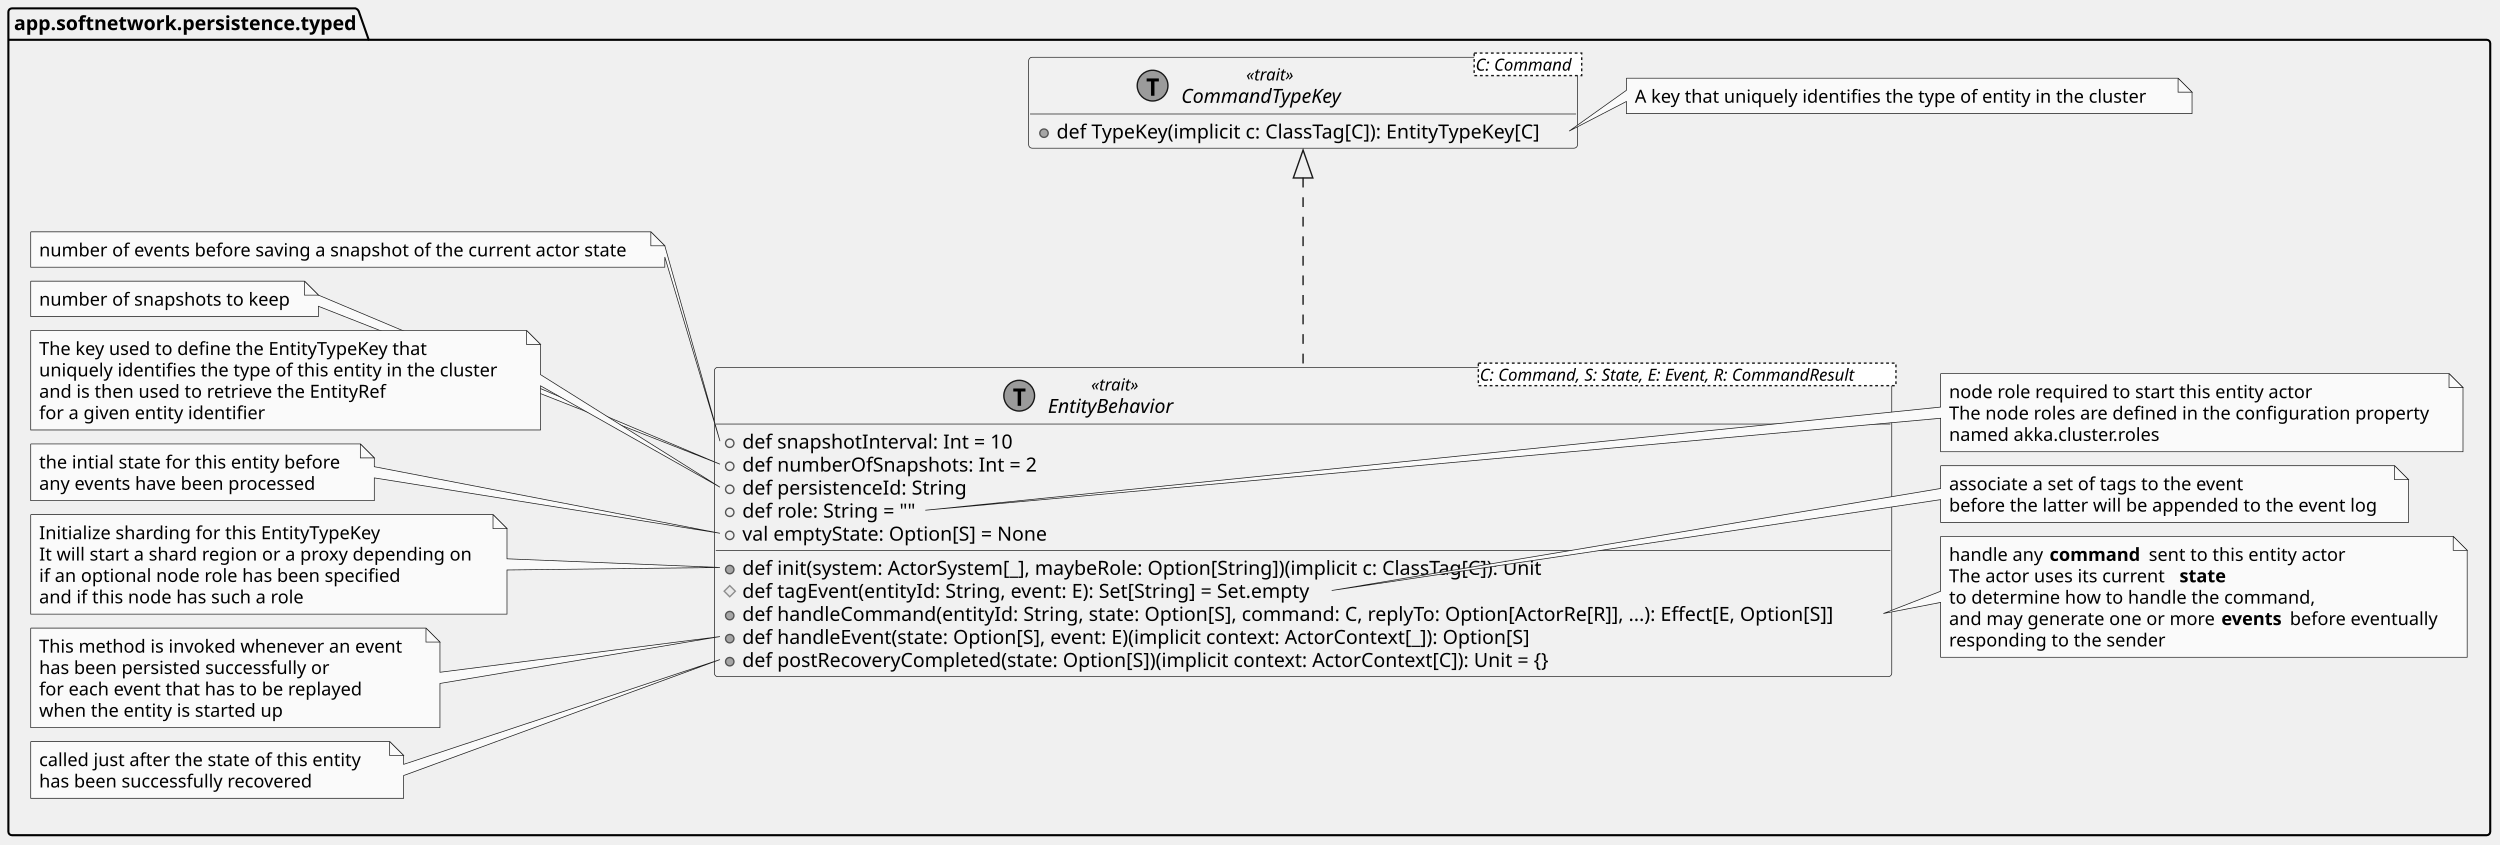
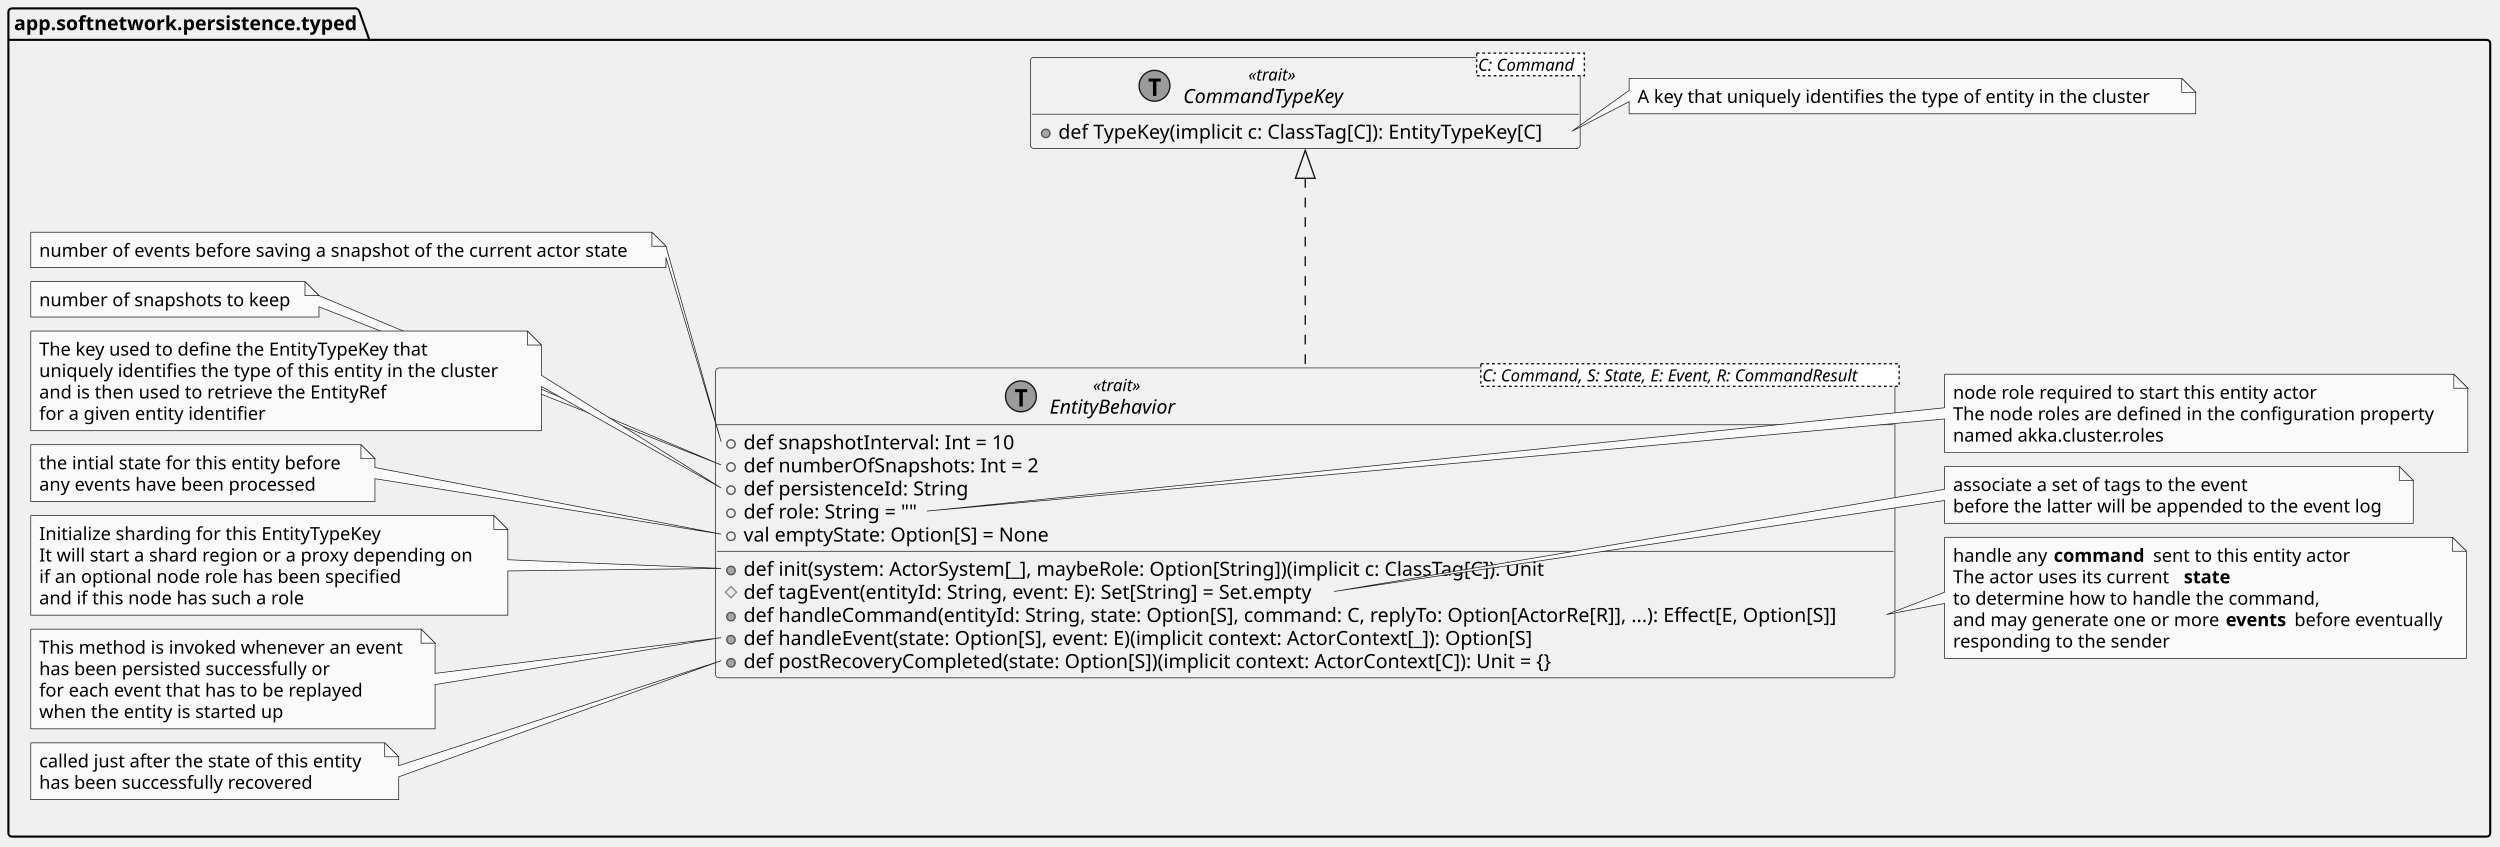
- <svg xmlns="http://www.w3.org/2000/svg" contentStyleType="text/css" height="605px" preserveAspectRatio="none" style="width:1790px;height:605px;background:#FFFFFF;" version="1.1" viewBox="0 0 1790 605" width="1790px" zoomAndPan="magnify">
+ <svg xmlns="http://www.w3.org/2000/svg" contentStyleType="text/css" height="605px" preserveAspectRatio="none" style="width:1787px;height:605px;background:#FFFFFF;" version="1.1" viewBox="0 0 1787 605" width="1787px" zoomAndPan="magnify">
  <defs />
  <g>
    <g id="cluster_app.softnetwork.persistence.typed">
-       <path d="M8.5,6 L254.5,6 A3.75,3.75 0 0 1 257,8.5 L264,28.488 L1780.5,28.488 A2.5,2.5 0 0 1 1783,30.988 L1783,595.5 A2.5,2.5 0 0 1 1780.5,598 L8.5,598 A2.5,2.5 0 0 1 6,595.5 L6,8.5 A2.5,2.5 0 0 1 8.5,6 " fill="none" style="stroke:#000000;stroke-width:1.5;" />
+       <path d="M8.5,6 L254.5,6 A3.75,3.75 0 0 1 257,8.5 L264,28.488 L1777.5,28.488 A2.5,2.5 0 0 1 1780,30.988 L1780,595.5 A2.5,2.5 0 0 1 1777.5,598 L8.5,598 A2.5,2.5 0 0 1 6,595.5 L6,8.5 A2.5,2.5 0 0 1 8.5,6 " fill="none" style="stroke:#000000;stroke-width:1.5;" />
      <line style="stroke:#000000;stroke-width:1.5;" x1="6" x2="264" y1="28.488" y2="28.488" />
      <text fill="#000000" font-family="sans-serif" font-size="14" font-weight="bold" lengthAdjust="spacing" textLength="245" x="10" y="21.535">app.softnetwork.persistence.typed</text>
    </g>
    <g id="elem_CommandTypeKey">
      <rect codeLine="7" fill="#F1F1F1" height="65.109" id="CommandTypeKey" rx="2.5" ry="2.5" style="stroke:#181818;stroke-width:0.5;" width="393" x="736.5" y="41" />
      <ellipse cx="825.25" cy="61.31" fill="#9B9B9B" rx="11" ry="11" style="stroke:#181818;stroke-width:1.0;" />
      <path d="M826.592,68.561 L824.143,68.561 L824.143,58.309 L820.997,58.309 L820.997,56.167 L829.738,56.167 L829.738,58.309 L826.592,58.309 Z " fill="#000000" />
      <text fill="#000000" font-family="sans-serif" font-size="12" font-style="italic" lengthAdjust="spacing" textLength="35" x="892.25" y="57.602">«trait»</text>
      <text fill="#000000" font-family="sans-serif" font-size="14" font-style="italic" lengthAdjust="spacing" textLength="128" x="845.75" y="73.668">CommandTypeKey</text>
      <rect fill="#FFFFFF" height="16.133" style="stroke:#181818;stroke-width:1.0;stroke-dasharray:2.0,2.0;" width="77" x="1055.5" y="38" />
      <text fill="#000000" font-family="sans-serif" font-size="12" font-style="italic" lengthAdjust="spacing" textLength="75" x="1056.5" y="50.602">C: Command</text>
      <line style="stroke:#181818;stroke-width:0.5;" x1="737.5" x2="1128.5" y1="81.621" y2="81.621" />
      <ellipse cx="747.5" cy="95.365" fill="#A6A6A6" rx="3" ry="3" style="stroke:#545454;stroke-width:1.0;" />
      <text fill="#000000" font-family="sans-serif" font-size="14" lengthAdjust="spacing" textLength="367" x="756.5" y="99.156">def TypeKey(implicit c: ClassTag[C]): EntityTypeKey[C]</text>
    </g>
    <path d="M1164.5,56 L1164.5,64.655 L1123.5,93.865 L1164.5,72.655 L1164.5,81.311 A0,0 0 0 0 1164.5,81.311 L1569.5,81.311 A0,0 0 0 0 1569.5,81.311 L1569.5,66 L1559.5,56 L1164.5,56 A0,0 0 0 0 1164.5,56 " fill="#FAFAFA" style="stroke:#181818;stroke-width:0.5;" />
    <path d="M1559.5,56 L1559.5,66 L1569.5,66 L1559.5,56 " fill="#FAFAFA" style="stroke:#181818;stroke-width:0.5;" />
    <text fill="#000000" font-family="sans-serif" font-size="13" lengthAdjust="spacing" textLength="384" x="1170.5" y="73.568">A key that uniquely identifies the type of entity in the cluster</text>
    <g id="elem_EntityBehavior">
      <rect codeLine="13" fill="#F1F1F1" height="221.504" id="EntityBehavior" rx="2.5" ry="2.5" style="stroke:#181818;stroke-width:0.5;" width="843" x="511.5" y="263" />
      <ellipse cx="729.75" cy="283.31" fill="#9B9B9B" rx="11" ry="11" style="stroke:#181818;stroke-width:1.0;" />
      <path d="M731.092,290.56 L728.643,290.56 L728.643,280.309 L725.497,280.309 L725.497,278.168 L734.238,278.168 L734.238,280.309 L731.092,280.309 Z " fill="#000000" />
      <text fill="#000000" font-family="sans-serif" font-size="12" font-style="italic" lengthAdjust="spacing" textLength="35" x="781.25" y="279.602">«trait»</text>
      <text fill="#000000" font-family="sans-serif" font-size="14" font-style="italic" lengthAdjust="spacing" textLength="97" x="750.25" y="295.668">EntityBehavior</text>
      <rect fill="#FFFFFF" height="16.133" style="stroke:#181818;stroke-width:1.0;stroke-dasharray:2.0,2.0;" width="299" x="1058.5" y="260" />
      <text fill="#000000" font-family="sans-serif" font-size="12" font-style="italic" lengthAdjust="spacing" textLength="297" x="1059.5" y="272.602">C: Command, S: State, E: Event, R: CommandResult</text>
      <line style="stroke:#181818;stroke-width:0.5;" x1="512.5" x2="1353.5" y1="303.621" y2="303.621" />
      <ellipse cx="522.5" cy="317.365" fill="none" rx="3" ry="3" style="stroke:#545454;stroke-width:1.0;" />
      <text fill="#000000" font-family="sans-serif" font-size="14" lengthAdjust="spacing" textLength="203" x="531.5" y="321.156">def snapshotInterval: Int = 10</text>
      <ellipse cx="522.5" cy="333.853" fill="none" rx="3" ry="3" style="stroke:#545454;stroke-width:1.0;" />
      <text fill="#000000" font-family="sans-serif" font-size="14" lengthAdjust="spacing" textLength="221" x="531.5" y="337.644">def numberOfSnapshots: Int = 2</text>
      <ellipse cx="522.5" cy="350.342" fill="none" rx="3" ry="3" style="stroke:#545454;stroke-width:1.0;" />
      <text fill="#000000" font-family="sans-serif" font-size="14" lengthAdjust="spacing" textLength="166" x="531.5" y="354.133">def persistenceId: String</text>
      <ellipse cx="522.5" cy="366.83" fill="none" rx="3" ry="3" style="stroke:#545454;stroke-width:1.0;" />
      <text fill="#000000" font-family="sans-serif" font-size="14" lengthAdjust="spacing" textLength="131" x="531.5" y="370.621">def role: String = ""</text>
      <ellipse cx="522.5" cy="383.318" fill="none" rx="3" ry="3" style="stroke:#545454;stroke-width:1.0;" />
      <text fill="#000000" font-family="sans-serif" font-size="14" lengthAdjust="spacing" textLength="227" x="531.5" y="387.109">val emptyState: Option[S] = None</text>
      <line style="stroke:#181818;stroke-width:0.5;" x1="512.5" x2="1353.5" y1="394.062" y2="394.062" />
      <ellipse cx="522.5" cy="407.807" fill="#A6A6A6" rx="3" ry="3" style="stroke:#545454;stroke-width:1.0;" />
      <text fill="#000000" font-family="sans-serif" font-size="14" lengthAdjust="spacing" textLength="601" x="531.5" y="411.598">def init(system: ActorSystem[_], maybeRole: Option[String])(implicit c: ClassTag[C]): Unit</text>
      <polygon fill="#E9E9E9" points="522.5,419.295,526.5,423.295,522.5,427.295,518.5,423.295" style="stroke:#8C8C8C;stroke-width:1.0;" />
      <text fill="#000000" font-family="sans-serif" font-size="14" lengthAdjust="spacing" textLength="422" x="531.5" y="428.086">def tagEvent(entityId: String, event: E): Set[String] = Set.empty</text>
      <ellipse cx="522.5" cy="440.783" fill="#A6A6A6" rx="3" ry="3" style="stroke:#545454;stroke-width:1.0;" />
      <text fill="#000000" font-family="sans-serif" font-size="14" lengthAdjust="spacing" textLength="817" x="531.5" y="444.574">def handleCommand(entityId: String, state: Option[S], command: C, replyTo: Option[ActorRe[R]], ...): Effect[E, Option[S]]</text>
      <ellipse cx="522.5" cy="457.272" fill="#A6A6A6" rx="3" ry="3" style="stroke:#545454;stroke-width:1.0;" />
      <text fill="#000000" font-family="sans-serif" font-size="14" lengthAdjust="spacing" textLength="593" x="531.5" y="461.062">def handleEvent(state: Option[S], event: E)(implicit context: ActorContext[_]): Option[S]</text>
      <ellipse cx="522.5" cy="473.76" fill="#A6A6A6" rx="3" ry="3" style="stroke:#545454;stroke-width:1.0;" />
      <text fill="#000000" font-family="sans-serif" font-size="14" lengthAdjust="spacing" textLength="609" x="531.5" y="477.551">def postRecoveryCompleted(state: Option[S])(implicit context: ActorContext[C]): Unit = {}</text>
    </g>
    <path d="M22,166 L22,191.31 A0,0 0 0 0 22,191.31 L476,191.31 A0,0 0 0 0 476,191.31 L476,184 L515.5,315.865 L476,176 L476,176 L466,166 L22,166 A0,0 0 0 0 22,166 " fill="#FAFAFA" style="stroke:#181818;stroke-width:0.5;" />
    <path d="M466,166 L466,176 L476,176 L466,166 " fill="#FAFAFA" style="stroke:#181818;stroke-width:0.5;" />
    <text fill="#000000" font-family="sans-serif" font-size="13" lengthAdjust="spacing" textLength="433" x="28" y="183.568">number of events before saving a snapshot of the current actor state</text>
    <path d="M22,201.31 L22,226.621 A0,0 0 0 0 22,226.621 L228,226.621 A0,0 0 0 0 228,226.621 L228,219.31 L515.5,332.353 L228,211.31 L228,211.31 L218,201.31 L22,201.31 A0,0 0 0 0 22,201.31 " fill="#FAFAFA" style="stroke:#181818;stroke-width:0.5;" />
    <path d="M218,201.31 L218,211.31 L228,211.31 L218,201.31 " fill="#FAFAFA" style="stroke:#181818;stroke-width:0.5;" />
    <text fill="#000000" font-family="sans-serif" font-size="13" lengthAdjust="spacing" textLength="185" x="28" y="218.879">number of snapshots to keep</text>
    <path d="M22,236.621 L22,307.863 A0,0 0 0 0 22,307.863 L387,307.863 A0,0 0 0 0 387,307.863 L387,276.242 L515.5,348.842 L387,268.242 L387,246.621 L377,236.621 L22,236.621 A0,0 0 0 0 22,236.621 " fill="#FAFAFA" style="stroke:#181818;stroke-width:0.5;" />
    <path d="M377,236.621 L377,246.621 L387,246.621 L377,236.621 " fill="#FAFAFA" style="stroke:#181818;stroke-width:0.5;" />
    <text fill="#000000" font-family="sans-serif" font-size="13" lengthAdjust="spacing" textLength="288" x="28" y="254.19">The key used to define the EntityTypeKey that</text>
    <text fill="#000000" font-family="sans-serif" font-size="13" lengthAdjust="spacing" textLength="344" x="28" y="269.5">uniquely identifies the type of this entity in the cluster</text>
    <text fill="#000000" font-family="sans-serif" font-size="13" lengthAdjust="spacing" textLength="256" x="28" y="284.81">and is then used to retrieve the EntityRef</text>
    <text fill="#000000" font-family="sans-serif" font-size="13" lengthAdjust="spacing" textLength="168" x="28" y="300.121">for a given entity identifier</text>
    <path d="M22,317.863 L22,358.484 A0,0 0 0 0 22,358.484 L268,358.484 A0,0 0 0 0 268,358.484 L268,342.174 L515.5,381.818 L268,334.174 L268,327.863 L258,317.863 L22,317.863 A0,0 0 0 0 22,317.863 " fill="#FAFAFA" style="stroke:#181818;stroke-width:0.5;" />
    <path d="M258,317.863 L258,327.863 L268,327.863 L258,317.863 " fill="#FAFAFA" style="stroke:#181818;stroke-width:0.5;" />
    <text fill="#000000" font-family="sans-serif" font-size="13" lengthAdjust="spacing" textLength="225" x="28" y="335.432">the intial state for this entity before</text>
    <text fill="#000000" font-family="sans-serif" font-size="13" lengthAdjust="spacing" textLength="202" x="28" y="350.742">any events have been processed</text>
    <path d="M22,368.484 L22,439.727 A0,0 0 0 0 22,439.727 L363,439.727 A0,0 0 0 0 363,439.727 L363,408.106 L515.5,406.307 L363,400.106 L363,378.484 L353,368.484 L22,368.484 A0,0 0 0 0 22,368.484 " fill="#FAFAFA" style="stroke:#181818;stroke-width:0.5;" />
    <path d="M353,368.484 L353,378.484 L363,378.484 L353,368.484 " fill="#FAFAFA" style="stroke:#181818;stroke-width:0.5;" />
    <text fill="#000000" font-family="sans-serif" font-size="13" lengthAdjust="spacing" textLength="255" x="28" y="386.053">Initialize sharding for this EntityTypeKey</text>
    <text fill="#000000" font-family="sans-serif" font-size="13" lengthAdjust="spacing" textLength="320" x="28" y="401.363">It will start a shard region or a proxy depending on</text>
    <text fill="#000000" font-family="sans-serif" font-size="13" lengthAdjust="spacing" textLength="268" x="28" y="416.674">if an optional node role has been specified</text>
    <text fill="#000000" font-family="sans-serif" font-size="13" lengthAdjust="spacing" textLength="198" x="28" y="431.984">and if this node has such a role</text>
-     <path d="M22,449.727 L22,520.969 A0,0 0 0 0 22,520.969 L315,520.969 A0,0 0 0 0 315,520.969 L315,489.348 L515.5,455.772 L315,481.348 L315,459.727 L305,449.727 L22,449.727 A0,0 0 0 0 22,449.727 " fill="#FAFAFA" style="stroke:#181818;stroke-width:0.5;" />
-     <path d="M305,449.727 L305,459.727 L315,459.727 L305,449.727 " fill="#FAFAFA" style="stroke:#181818;stroke-width:0.5;" />
+     <path d="M22,449.727 L22,520.969 A0,0 0 0 0 22,520.969 L311,520.969 A0,0 0 0 0 311,520.969 L311,489.348 L515.5,455.772 L311,481.348 L311,459.727 L301,449.727 L22,449.727 A0,0 0 0 0 22,449.727 " fill="#FAFAFA" style="stroke:#181818;stroke-width:0.5;" />
+     <path d="M301,449.727 L301,459.727 L311,459.727 L301,449.727 " fill="#FAFAFA" style="stroke:#181818;stroke-width:0.5;" />
    <text fill="#000000" font-family="sans-serif" font-size="13" lengthAdjust="spacing" textLength="268" x="28" y="467.295">This method is invoked whenever an event</text>
    <text fill="#000000" font-family="sans-serif" font-size="13" lengthAdjust="spacing" textLength="217" x="28" y="482.606">has been persisted successfully or</text>
    <text fill="#000000" font-family="sans-serif" font-size="13" lengthAdjust="spacing" textLength="237" x="28" y="497.916">for each event that has to be replayed</text>
    <text fill="#000000" font-family="sans-serif" font-size="13" lengthAdjust="spacing" textLength="180" x="28" y="513.227">when the entity is started up</text>
-     <path d="M22,530.969 L22,571.59 A0,0 0 0 0 22,571.59 L289,571.59 A0,0 0 0 0 289,571.59 L289,555.279 L515.5,472.26 L289,547.279 L289,540.969 L279,530.969 L22,530.969 A0,0 0 0 0 22,530.969 " fill="#FAFAFA" style="stroke:#181818;stroke-width:0.5;" />
-     <path d="M279,530.969 L279,540.969 L289,540.969 L279,530.969 " fill="#FAFAFA" style="stroke:#181818;stroke-width:0.5;" />
+     <path d="M22,530.969 L22,571.59 A0,0 0 0 0 22,571.59 L285,571.59 A0,0 0 0 0 285,571.59 L285,555.279 L515.5,472.26 L285,547.279 L285,540.969 L275,530.969 L22,530.969 A0,0 0 0 0 22,530.969 " fill="#FAFAFA" style="stroke:#181818;stroke-width:0.5;" />
+     <path d="M275,530.969 L275,540.969 L285,540.969 L275,530.969 " fill="#FAFAFA" style="stroke:#181818;stroke-width:0.5;" />
    <text fill="#000000" font-family="sans-serif" font-size="13" lengthAdjust="spacing" textLength="242" x="28" y="548.537">called just after the state of this entity</text>
    <text fill="#000000" font-family="sans-serif" font-size="13" lengthAdjust="spacing" textLength="203" x="28" y="563.848">has been successfully recovered</text>
-     <path d="M1389.5,267.5 L1389.5,291.466 L662.5,365.33 L1389.5,299.466 L1389.5,323.432 A0,0 0 0 0 1389.5,323.432 L1763.5,323.432 A0,0 0 0 0 1763.5,323.432 L1763.5,277.5 L1753.5,267.5 L1389.5,267.5 A0,0 0 0 0 1389.5,267.5 " fill="#FAFAFA" style="stroke:#181818;stroke-width:0.5;" />
-     <path d="M1753.5,267.5 L1753.5,277.5 L1763.5,277.5 L1753.5,267.5 " fill="#FAFAFA" style="stroke:#181818;stroke-width:0.5;" />
-     <text fill="#000000" font-family="sans-serif" font-size="13" lengthAdjust="spacing" textLength="269" x="1395.5" y="285.068">node role required to start this entity actor</text>
-     <text fill="#000000" font-family="sans-serif" font-size="13" lengthAdjust="spacing" textLength="353" x="1395.5" y="300.379">The node roles are defined in the configuration property</text>
-     <text fill="#000000" font-family="sans-serif" font-size="13" lengthAdjust="spacing" textLength="158" x="1395.5" y="315.69">named akka.cluster.roles</text>
-     <path d="M1389.5,333.432 L1389.5,349.742 L953.5,422.795 L1389.5,357.742 L1389.5,374.053 A0,0 0 0 0 1389.5,374.053 L1724.5,374.053 A0,0 0 0 0 1724.5,374.053 L1724.5,343.432 L1714.5,333.432 L1389.5,333.432 A0,0 0 0 0 1389.5,333.432 " fill="#FAFAFA" style="stroke:#181818;stroke-width:0.5;" />
-     <path d="M1714.5,333.432 L1714.5,343.432 L1724.5,343.432 L1714.5,333.432 " fill="#FAFAFA" style="stroke:#181818;stroke-width:0.5;" />
-     <text fill="#000000" font-family="sans-serif" font-size="13" lengthAdjust="spacing" textLength="220" x="1395.5" y="351">associate a set of tags to the event</text>
-     <text fill="#000000" font-family="sans-serif" font-size="13" lengthAdjust="spacing" textLength="314" x="1395.5" y="366.31">before the latter will be appended to the event log</text>
-     <path d="M1389.5,384.053 L1389.5,423.329 L1348.5,439.283 L1389.5,431.329 L1389.5,470.606 A0,0 0 0 0 1389.5,470.606 L1766.5,470.606 A0,0 0 0 0 1766.5,470.606 L1766.5,394.053 L1756.5,384.053 L1389.5,384.053 A0,0 0 0 0 1389.5,384.053 " fill="#FAFAFA" style="stroke:#181818;stroke-width:0.5;" />
-     <path d="M1756.5,384.053 L1756.5,394.053 L1766.5,394.053 L1756.5,384.053 " fill="#FAFAFA" style="stroke:#181818;stroke-width:0.5;" />
-     <text fill="#000000" font-family="sans-serif" font-size="13" lengthAdjust="spacing" textLength="68" x="1395.5" y="401.621">handle any</text>
-     <text fill="#000000" font-family="sans-serif" font-size="13" font-weight="bold" lengthAdjust="spacing" textLength="67" x="1467.5" y="401.621">command</text>
-     <text fill="#000000" font-family="sans-serif" font-size="13" lengthAdjust="spacing" textLength="148" x="1538.5" y="401.621">sent to this entity actor</text>
-     <text fill="#000000" font-family="sans-serif" font-size="13" lengthAdjust="spacing" textLength="161" x="1395.5" y="416.932">The actor uses its current</text>
-     <text fill="#000000" font-family="sans-serif" font-size="13" font-weight="bold" lengthAdjust="spacing" textLength="33" x="1560.5" y="416.932">state</text>
-     <text fill="#000000" font-family="sans-serif" font-size="13" lengthAdjust="spacing" textLength="4" x="1593.5" y="416.932"> </text>
-     <text fill="#000000" font-family="sans-serif" font-size="13" lengthAdjust="spacing" textLength="267" x="1395.5" y="432.242">to determine how to handle the command,</text>
-     <text fill="#000000" font-family="sans-serif" font-size="13" lengthAdjust="spacing" textLength="191" x="1395.5" y="447.553">and may generate one or more</text>
-     <text fill="#000000" font-family="sans-serif" font-size="13" font-weight="bold" lengthAdjust="spacing" textLength="45" x="1590.5" y="447.553">events</text>
-     <text fill="#000000" font-family="sans-serif" font-size="13" lengthAdjust="spacing" textLength="108" x="1639.5" y="447.553">before eventually</text>
-     <text fill="#000000" font-family="sans-serif" font-size="13" lengthAdjust="spacing" textLength="158" x="1395.5" y="462.863">responding to the sender</text>
+     <path d="M1390,267.5 L1390,291.466 L662.5,365.33 L1390,299.466 L1390,323.432 A0,0 0 0 0 1390,323.432 L1764,323.432 A0,0 0 0 0 1764,323.432 L1764,277.5 L1754,267.5 L1390,267.5 A0,0 0 0 0 1390,267.5 " fill="#FAFAFA" style="stroke:#181818;stroke-width:0.5;" />
+     <path d="M1754,267.5 L1754,277.5 L1764,277.5 L1754,267.5 " fill="#FAFAFA" style="stroke:#181818;stroke-width:0.5;" />
+     <text fill="#000000" font-family="sans-serif" font-size="13" lengthAdjust="spacing" textLength="269" x="1396" y="285.068">node role required to start this entity actor</text>
+     <text fill="#000000" font-family="sans-serif" font-size="13" lengthAdjust="spacing" textLength="353" x="1396" y="300.379">The node roles are defined in the configuration property</text>
+     <text fill="#000000" font-family="sans-serif" font-size="13" lengthAdjust="spacing" textLength="158" x="1396" y="315.69">named akka.cluster.roles</text>
+     <path d="M1390,333.432 L1390,349.742 L953.5,422.795 L1390,357.742 L1390,374.053 A0,0 0 0 0 1390,374.053 L1725,374.053 A0,0 0 0 0 1725,374.053 L1725,343.432 L1715,333.432 L1390,333.432 A0,0 0 0 0 1390,333.432 " fill="#FAFAFA" style="stroke:#181818;stroke-width:0.5;" />
+     <path d="M1715,333.432 L1715,343.432 L1725,343.432 L1715,333.432 " fill="#FAFAFA" style="stroke:#181818;stroke-width:0.5;" />
+     <text fill="#000000" font-family="sans-serif" font-size="13" lengthAdjust="spacing" textLength="220" x="1396" y="351">associate a set of tags to the event</text>
+     <text fill="#000000" font-family="sans-serif" font-size="13" lengthAdjust="spacing" textLength="314" x="1396" y="366.31">before the latter will be appended to the event log</text>
+     <path d="M1390,384.053 L1390,423.329 L1348.5,439.283 L1390,431.329 L1390,470.606 A0,0 0 0 0 1390,470.606 L1763,470.606 A0,0 0 0 0 1763,470.606 L1763,394.053 L1753,384.053 L1390,384.053 A0,0 0 0 0 1390,384.053 " fill="#FAFAFA" style="stroke:#181818;stroke-width:0.5;" />
+     <path d="M1753,384.053 L1753,394.053 L1763,394.053 L1753,384.053 " fill="#FAFAFA" style="stroke:#181818;stroke-width:0.5;" />
+     <text fill="#000000" font-family="sans-serif" font-size="13" lengthAdjust="spacing" textLength="68" x="1396" y="401.621">handle any</text>
+     <text fill="#000000" font-family="sans-serif" font-size="13" font-weight="bold" lengthAdjust="spacing" textLength="67" x="1468" y="401.621">command</text>
+     <text fill="#000000" font-family="sans-serif" font-size="13" lengthAdjust="spacing" textLength="148" x="1539" y="401.621">sent to this entity actor</text>
+     <text fill="#000000" font-family="sans-serif" font-size="13" lengthAdjust="spacing" textLength="161" x="1396" y="416.932">The actor uses its current</text>
+     <text fill="#000000" font-family="sans-serif" font-size="13" font-weight="bold" lengthAdjust="spacing" textLength="33" x="1561" y="416.932">state</text>
+     <text fill="#000000" font-family="sans-serif" font-size="13" lengthAdjust="spacing" textLength="267" x="1396" y="432.242">to determine how to handle the command,</text>
+     <text fill="#000000" font-family="sans-serif" font-size="13" lengthAdjust="spacing" textLength="191" x="1396" y="447.553">and may generate one or more</text>
+     <text fill="#000000" font-family="sans-serif" font-size="13" font-weight="bold" lengthAdjust="spacing" textLength="45" x="1591" y="447.553">events</text>
+     <text fill="#000000" font-family="sans-serif" font-size="13" lengthAdjust="spacing" textLength="108" x="1640" y="447.553">before eventually</text>
+     <text fill="#000000" font-family="sans-serif" font-size="13" lengthAdjust="spacing" textLength="158" x="1396" y="462.863">responding to the sender</text>
    <g id="link_CommandTypeKey_EntityBehavior">
      <path d="M933,127.22 C933,164.65 933,216.28 933,262.55 " fill="none" id="CommandTypeKey-backto-EntityBehavior" style="stroke:#181818;stroke-width:1.0;stroke-dasharray:7.0,7.0;" />
      <polygon fill="none" points="926,127.44,933,107.44,940,127.44,926,127.44" style="stroke:#181818;stroke-width:1.0;" />
    </g>
  </g>
</svg>
